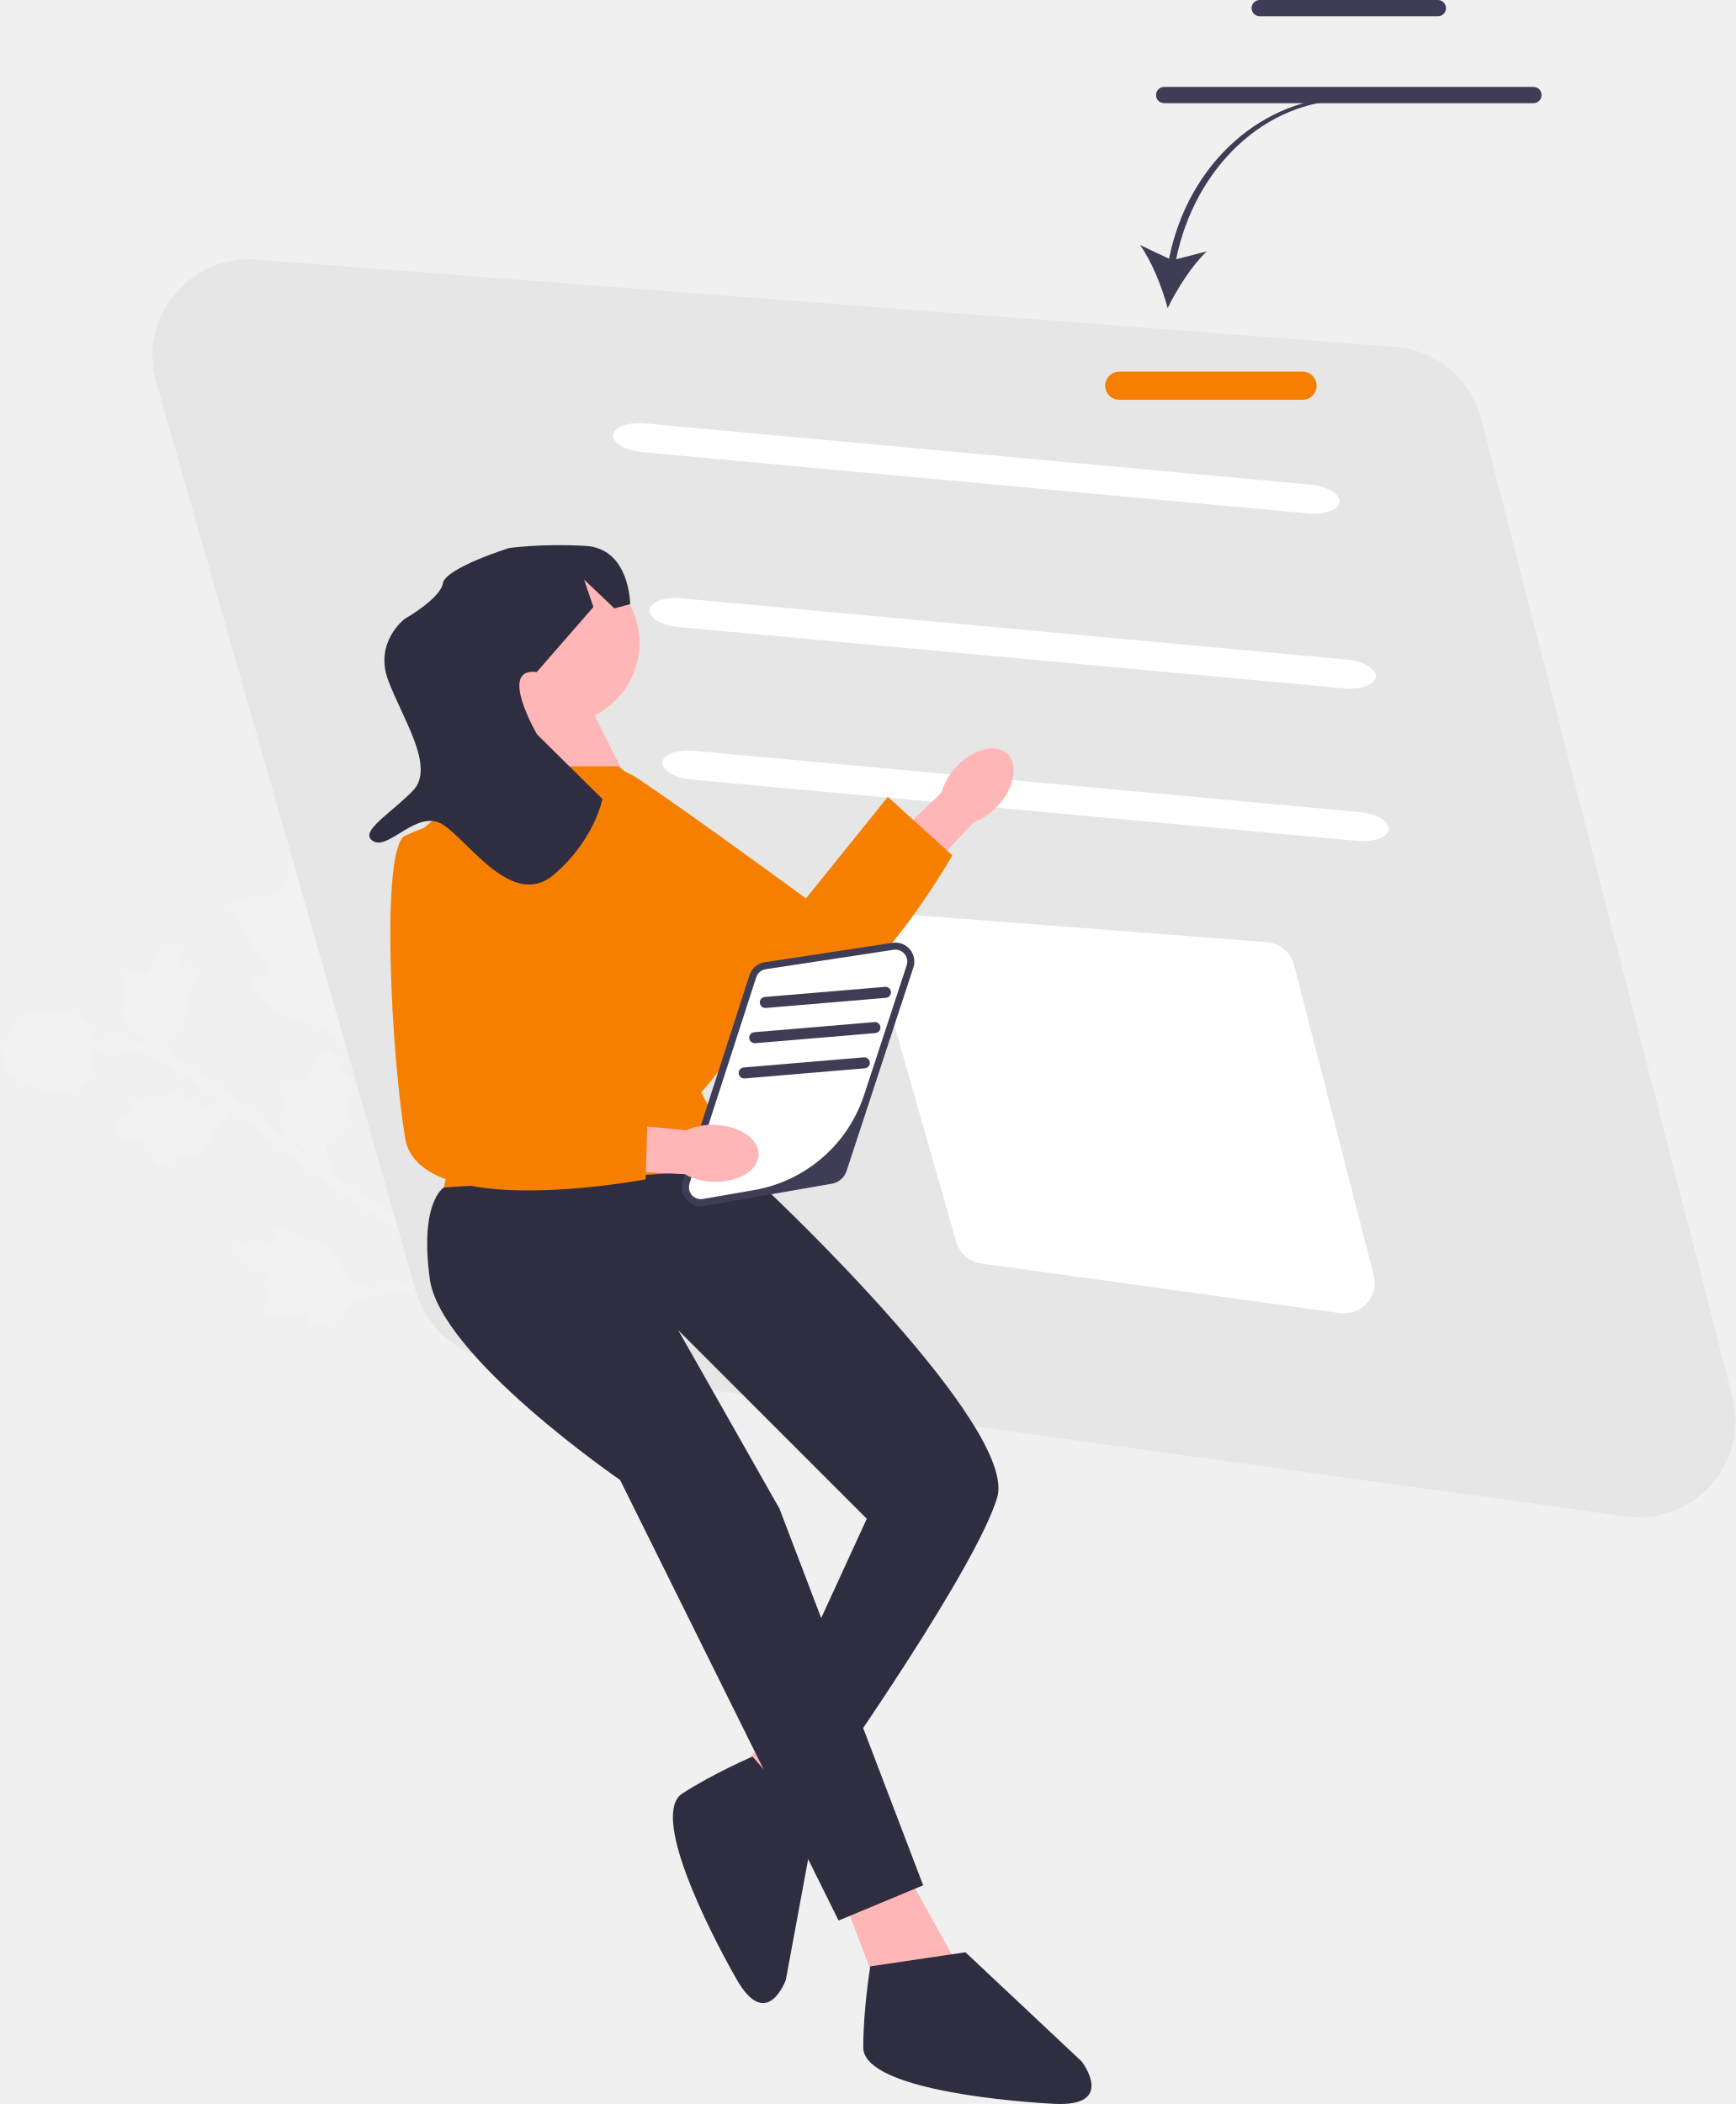
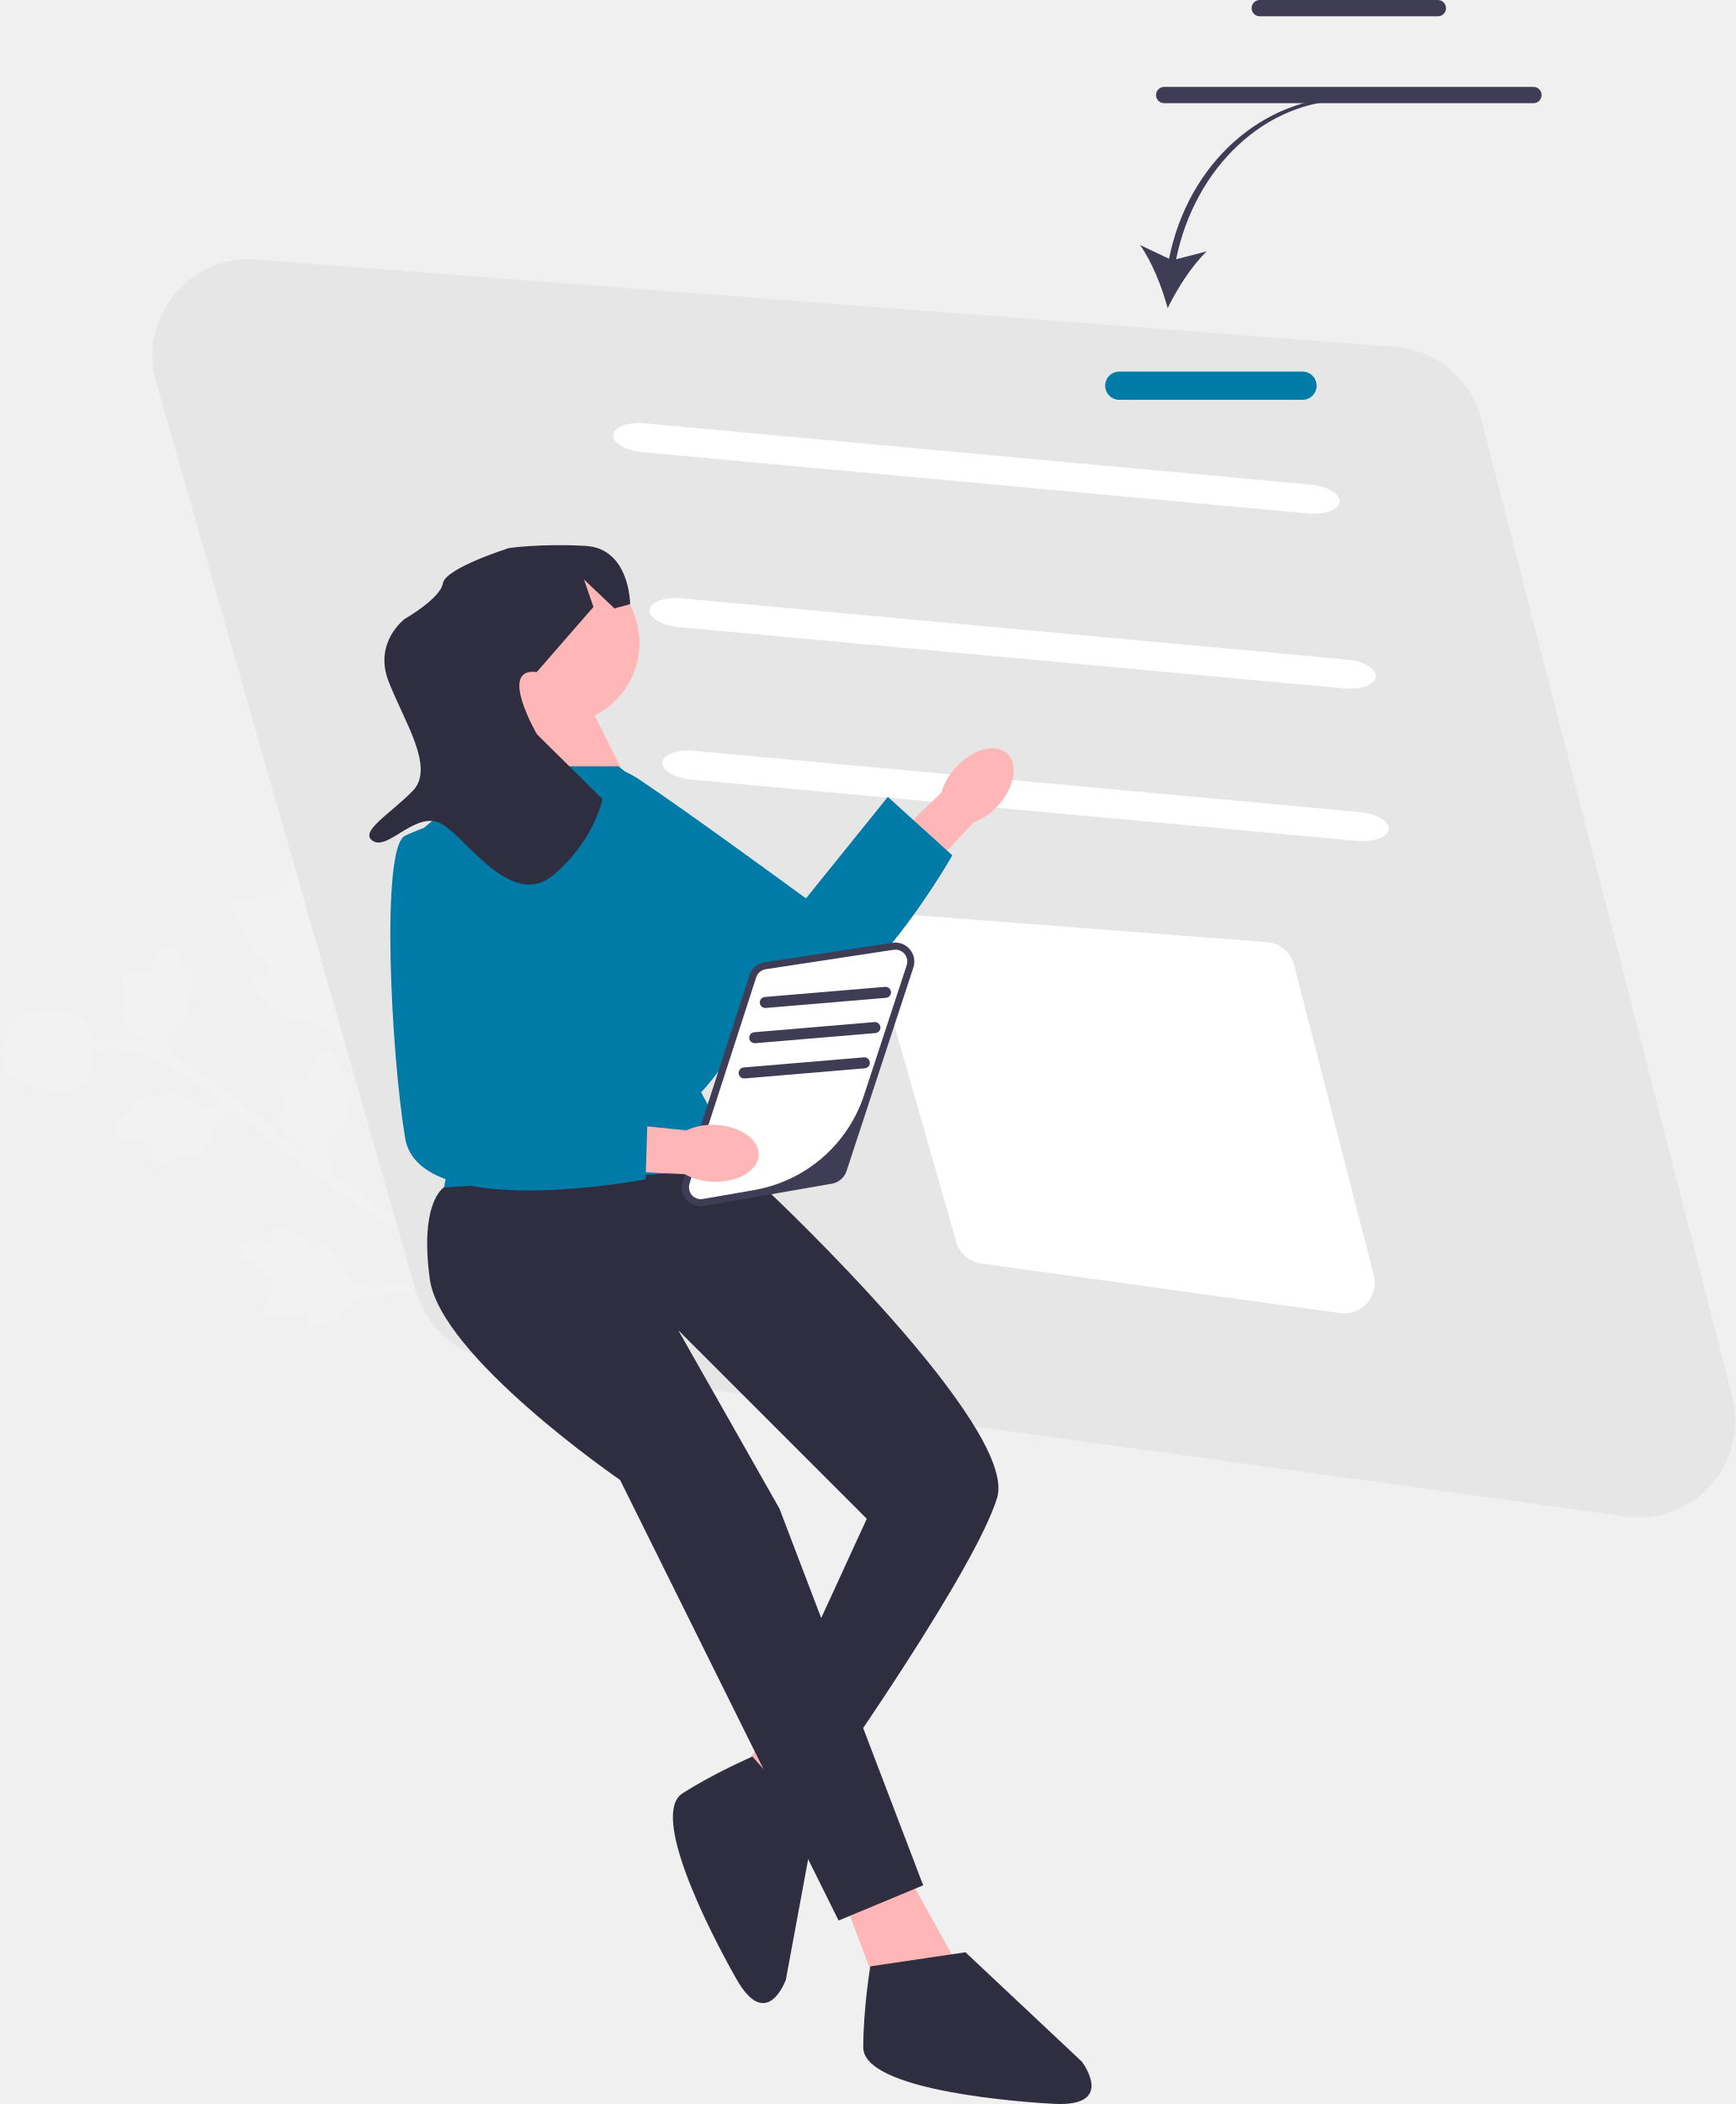
<svg xmlns="http://www.w3.org/2000/svg" width="492.459" height="596.977" viewBox="0 0 492.459 596.977">
  <path d="M94.269,234.126c-.569-.891-4.158-6.502-6.817-5.933-5.04,1.077-2.306,23.408-9.632,25.635-1.608,.489-3.871,.061-8.926,1.413-2.011,.538-3.053,.98-3.377,1.87-.459,1.263,.93,2.325,2.993,5.403,3.094,4.617,2.142,5.471,4.863,8.78,2.02,2.457,3.605,3.276,3.294,4.354-.44,1.525-3.897,.87-4.728,2.619-.847,1.785,1.613,4.869,3.741,6.754,3.993,3.538,7.973,3.88,11.617,5.04,3.961,1.261,9.377,4.077,14.984,11.118l44.809,60.654c-3.614-1.369-10.655-4.183-20.259-8.994-8.101-4.06-16.132-8.68-23.872-13.738-3.337-2.18-6.254-4.21-8.874-6.1l.266,.139-1.28-4.632c-.491-1.841-.813-3.344-.132-4.554,.376-.647,1.085-1.314,1.911-2.088,.948-.885,2.024-1.886,3.072-3.277,.972-1.251,1.193-2.367,.707-3.302-.165-.318-.381-.544-.609-.71,.261-.413,.557-.9,.821-1.485,.559-1.244,.696-2.309,.795-3.101,.406-3.186-.11-5.064-1.54-5.582-.604-.218-1.15-.118-1.607,.096-.034-.654-.121-1.423-.359-2.252-.767-2.661-1.834-4.01-3.255-4.122-1.985-.157-2.986,2.036-4.143,4.571-.519,1.126-1.879,4.126-2.59,4.128-.088-.001-.339-.055-.561-.104-.609-.132-1.527-.332-2.96-.372-.803-.023-2.016-.058-2.758,.937-.661,.954-.335,1.967-.035,2.778,.1,.267,.218,.585,.338,.97,.272,.878,.318,1.352,.362,1.811,.058,.597,.118,1.217,.546,2.237,.036,.083,.069,.16,.103,.236-.402,.092-.824,.286-1.178,.68-1.333,1.45-.089,3.852,.502,4.808,1.065,1.71,2.413,2.532,3.498,3.193,.274,.167,.542,.33,.802,.507,1.346,.917,2.462,2.306,3.357,4.093-1.058-.806-2.07-1.582-3.019-2.313-3.401-2.617-6.599-5.168-9.717-7.653-3.206-2.557-6.345-5.059-9.538-7.5l.201-.878,0-0-.772,.448c-5.036-3.83-10.223-7.508-16.046-10.998-.239-.143-.521-.31-.812-.481l-.277-1.003c-.491-1.841-.813-3.344-.132-4.554,.376-.647,1.085-1.314,1.912-2.088,.947-.885,2.024-1.886,3.072-3.277,.972-1.251,1.193-2.367,.707-3.302-.164-.318-.381-.544-.609-.71,.261-.413,.557-.9,.821-1.485,.559-1.244,.696-2.309,.795-3.101,.406-3.186-.11-5.064-1.54-5.582-.604-.218-1.15-.118-1.607,.096-.034-.654-.121-1.423-.359-2.252-.767-2.661-1.834-4.01-3.254-4.121-1.985-.157-2.986,2.036-4.143,4.571-.519,1.126-1.879,4.126-2.59,4.128-.088-.001-.339-.055-.561-.104-.609-.132-1.527-.332-2.96-.372-.803-.023-2.016-.058-2.758,.937-.661,.954-.335,1.967-.035,2.778,.1,.267,.218,.585,.338,.97,.272,.878,.318,1.352,.362,1.811,.058,.597,.118,1.217,.546,2.237,.036,.083,.069,.16,.103,.236-.402,.092-.824,.286-1.178,.68-1.333,1.45-.089,3.852,.503,4.808,1.065,1.71,2.413,2.532,3.498,3.193,.274,.167,.543,.331,.802,.507,.761,.518,1.445,1.194,2.064,1.994-1.975-.666-4.256-1.215-6.828-1.451-3.074-.281-6.188-.074-9.292,.603-.022-.234-.043-.464-.067-.718-.264-2.855-.457-4.04-1.441-5.15-.478-.542-1.209-1.138-3.301-1.819-2.9-.944-5.383-1.087-6.077-1.109-3.466-.099-6.46-.184-9.178,1.907-.519,.396-2.094,1.596-2.958,3.713-.443,1.071-.522,1.94-.586,2.64-.068,.731-.11,1.214-.52,1.89-.259,.431-.57,.783-.818,1.066-.478,.567-1.377,1.605-.624,2.731,.181,.273,.41,.464,.67,.594-.138,.956-.054,1.945,.42,2.84,.424,.805,1.155,1.345,3.125,2.307,3.014,1.473,5.443,2.191,5.925,2.326,3.126,.886,4.694,1.331,6.374,1.267,3.576-.143,6.174-1.252,7.721-3.298,.078-.1,.15-.202,.219-.304l-0-0c1.084-1.607,1.202-3.289,1.389-5.968,.035-.517,.025-1.113-.02-1.873,2.932-.682,5.871-.914,8.763-.649,6.261,.574,10.71,3.24,12.846,4.522,5.321,3.189,10.119,6.556,14.771,10.057l-.561,.326c-1.656,.942-3.029,1.634-4.371,1.282-.721-.2-1.547-.716-2.504-1.319-1.096-.692-2.338-1.479-3.949-2.14-1.457-.622-2.592-.553-3.374,.153-.266,.24-.43,.506-.532,.769-.465-.147-1.012-.311-1.645-.418-1.345-.225-2.41-.088-3.201,.018-3.185,.415-4.87,1.391-5.008,2.905-.058,.64,.177,1.142,.501,1.529-.624,.199-1.346,.478-2.087,.919-2.38,1.417-3.414,2.791-3.161,4.194,.352,1.96,2.727,2.372,5.472,2.848,1.221,.216,4.467,.772,4.65,1.458,.021,.085,.033,.342,.042,.569,.026,.622,.066,1.561,.391,2.957,.182,.783,.455,1.965,1.606,2.43,1.09,.398,1.988-.175,2.696-.671,.233-.164,.51-.36,.853-.573,.78-.486,1.227-.65,1.66-.81,.563-.207,1.147-.423,2.026-1.096,.071-.056,.137-.107,.202-.159,.191,.366,.486,.724,.956,.967,1.741,.921,3.748-.89,4.523-1.705,1.384-1.464,1.837-2.977,2.201-4.194,.092-.307,.182-.609,.287-.905,.662-1.863,2.044-3.586,4.109-5.122l.446-.332,.427-1.861c2.803,2.162,5.579,4.37,8.405,6.624,3.128,2.496,6.341,5.057,9.756,7.685,4.528,3.483,10.162,7.819,18.008,12.945,7.834,5.118,15.964,9.796,24.169,13.907,7.308,3.661,13.16,6.184,17.176,7.802-11.702,.782-27.889,1.712-35.204,1.843-2.845,.051-5.776,.007-7.865-1.961-2.011-1.895-3-5.345-5.927-8.947-.342-.421-1.308-1.58-2.163-1.375-.707,.169-.694,1.117-1.352,1.285-.882,.225-1.622-1.296-3.448-2.727-1.288-1.009-2.461-1.46-3.47-1.848-.304-.117-4.864-1.838-5.701-.586l0,0c-.629,.94,1.387,2.743,.789,3.538-.597,.792-2.806-.722-6.141-.597-.601,.023-4.391,.165-4.879,1.634-.925,2.784,10.823,7.886,9.803,12.124-.224,.93-1.087,1.918-1.882,4.789-.316,1.142-.4,1.781-.056,2.197,.487,.59,1.409,.215,3.515,.09,3.159-.186,3.303,.527,5.713,.147,1.788-.283,2.648-.824,3.087-.36,.622,.656-.698,2.164-.079,3.076,.631,.931,2.855,.613,4.394,.113,2.889-.939,4.205-2.794,5.825-4.248,1.761-1.58,4.707-3.426,9.78-4.146l35.915-3.779c2.1,.837,3.647,1.409,4.548,1.742,.48,.177,.788,.287,.916,.345l.476-.915,.533,.721c-.165-.235-.347-.495-.521-.744l.203-.39,1.375-.61c-.185-.421-.388-.605-.937-.842l2.761-.29c-.835,.068-1.84,.144-2.914,.224-.226-.092-.504-.194-.851-.323-.404-.149-.953-.352-1.609-.6-10.893-15.706-33.297-48.981-41.637-62.601-2.61-4.262-5.152-8.739-4.032-13.654,1.078-4.732,5.422-9.3,8.271-16.938,.333-.892,1.227-3.387,.156-4.499-.886-.92-2.309-.057-3.148-.904-1.127-1.135,.519-3.609,1.06-7.648,.381-2.848,.02-5.026-.291-6.9-.094-.565-1.547-9.001-4.188-9.155l-0,0c-1.984-.116-2.919,4.543-4.655,4.343-1.73-.198-1.404-4.892-4.562-9.83Z" fill="#f2f2f2" />
  <path d="M461.334,430.248l-320.753-44.333c-10.735-1.482-19.595-9.175-22.574-19.595L44.339,108.479c-2.496-8.739-.633-17.788,5.113-24.829s14.235-10.68,23.299-9.988l323.159,24.759c11.691,.895,21.505,9.128,24.423,20.485l71.262,277.414c2.274,8.853,0,18.21-6.084,25.031-5.239,5.874-12.668,9.155-20.412,9.155-1.249,0-2.507-.085-3.765-.259Z" fill="#e6e6e6" />
  <path d="M380.224,372.565l-101.735-14.061c-3.405-.47-6.215-2.91-7.16-6.215l-23.366-81.781c-.792-2.772-.201-5.642,1.622-7.875s4.515-3.387,7.39-3.168l102.498,7.853c3.708,.284,6.821,2.895,7.746,6.497l22.603,87.989c.721,2.808,0,5.776-1.93,7.939-1.662,1.863-4.018,2.904-6.474,2.904-.396,0-.795-.027-1.194-.082Z" fill="#fff" />
  <path d="M371.122,145.673l-188.856-17.384c-4.761-.438-8.467-2.627-8.26-4.878s4.25-3.725,9.011-3.287l188.856,17.384c4.761,.438,8.465,2.625,8.258,4.877s-4.248,3.726-9.009,3.288Z" fill="#fff" />
  <path d="M381.42,195.311l-188.856-17.384c-4.761-.438-8.467-2.627-8.26-4.878,.207-2.251,4.25-3.725,9.011-3.287l188.856,17.384c4.761,.438,8.465,2.625,8.258,4.877s-4.248,3.726-9.009,3.288Z" fill="#fff" />
  <path d="M385.057,238.575l-188.856-17.384c-4.761-.438-8.467-2.627-8.26-4.878s4.25-3.725,9.011-3.287l188.856,17.384c4.761,.438,8.465,2.625,8.258,4.877s-4.248,3.726-9.009,3.288Z" fill="#fff" />
  <g>
    <path id="uuid-8cf563a5-feb8-4a87-a417-dd696e3ecec6-508" d="M271.261,217.677c4.74-5.165,11.247-6.905,14.534-3.888,3.286,3.017,2.107,9.649-2.636,14.815-1.866,2.089-4.206,3.702-6.823,4.702l-20.361,21.629-9.946-9.771,21.128-20.285c.773-2.694,2.18-5.163,4.103-7.201Z" fill="#ffb6b6" />
-     <path d="M155.179,222.49s11.898-10.883,26.136-1.381c14.238,9.502,47.394,33.806,47.394,33.806l23.232-28.814,18.307,16.594s-32.293,56.88-53.156,44.362c-20.864-12.519-67.44-48.255-65.325-55.649,2.115-7.394,3.412-8.917,3.412-8.917Z" fill="#f77f00" />
+     <path d="M155.179,222.49s11.898-10.883,26.136-1.381c14.238,9.502,47.394,33.806,47.394,33.806l23.232-28.814,18.307,16.594s-32.293,56.88-53.156,44.362c-20.864-12.519-67.44-48.255-65.325-55.649,2.115-7.394,3.412-8.917,3.412-8.917Z" fill="#007BA7" />
  </g>
  <g>
    <polygon points="243.28 487.954 224.323 523.278 208.71 504.383 226.671 480.114 243.28 487.954" fill="#ffb6b6" />
    <path d="M231.021,518.395l-8.021,43.339s-5.384,15.031-14.037-.236-24.323-46.854-15.314-52.642c9.008-5.789,19.888-10.466,19.888-10.466l17.484,20.006Z" fill="#2f2e41" />
  </g>
  <polygon points="254.467 526.423 274.467 562.423 249.467 565.423 238.467 536.423 254.467 526.423" fill="#ffb6b6" />
  <path d="M148.467,200.423s-2,20-5,22c-3,2,35.016,0,35.016,0l-11.016-22h-19Z" fill="#ffb6b6" />
-   <path d="M189.459,228.438l-13.993-11.016h-34.213l-22.787,19,14.5,67.5-7,33,89,3-16-30s19-20,13-33c-6-13-22.507-48.484-22.507-48.484Z" fill="#f77f00" />
+   <path d="M189.459,228.438l-13.993-11.016h-34.213l-22.787,19,14.5,67.5-7,33,89,3-16-30s19-20,13-33c-6-13-22.507-48.484-22.507-48.484Z" fill="#007BA7" />
  <path d="M205.967,331.923l13,7s70,66,64,86c-6,20-46,77-46,77l-19-10,28-61-53.5-53.5,28.719,50.625,40.781,106.875-24,10-62-125s-51-35-54-57c-3-22,4-26,4-26l80-5Z" fill="#2f2e41" />
  <path d="M273.967,553.923l33,31s10,13-8,12c-18-1-54-5-54-16,0-11,2-23,2-23l27-4Z" fill="#2f2e41" />
  <circle cx="158.467" cy="182.423" r="23" fill="#ffb6b6" />
  <path d="M258.243,274.196l-18.955,57.727c-.505,1.539-1.818,2.673-3.413,2.951l-36.25,6.304c-3.251,.565-5.937-2.528-4.921-5.668l18.93-58.511c.511-1.579,1.87-2.734,3.511-2.984l36.275-5.52c3.23-.492,5.843,2.596,4.824,5.701Z" fill="#fff" />
  <path d="M198.855,342.244c-1.543,0-3.008-.659-4.047-1.855-1.248-1.437-1.643-3.376-1.057-5.186l18.93-58.512c.632-1.952,2.284-3.356,4.312-3.664l36.274-5.521c1.861-.284,3.702,.406,4.919,1.845,1.217,1.438,1.593,3.366,1.005,5.156l-18.955,57.727c-.622,1.894-2.228,3.282-4.191,3.625l-36.25,6.304c-.315,.055-.629,.081-.94,.081Zm55.232-72.8c-.171,0-.345,.013-.518,.039l-36.275,5.521c-1.275,.193-2.313,1.076-2.709,2.303l-18.881,58.359c-.346,1.071-.233,2.274,.432,3.182,.778,1.061,2.043,1.561,3.317,1.344l14.546-2.53c14.589-2.537,26.591-12.912,31.21-26.981l12.047-36.688c.303-.924,.266-1.954-.214-2.8-.63-1.113-1.755-1.749-2.956-1.749Z" fill="#3f3d56" />
  <g>
    <path id="uuid-43afbd22-a5bc-4202-86c3-15740b69aa20-509" d="M202.907,319.167c7.005,.259,12.55,4.084,12.384,8.542-.166,4.458-5.979,7.861-12.987,7.6-2.801-.066-5.545-.801-8.003-2.145l-29.668-1.474,.988-13.908,29.143,2.93c2.552-1.158,5.344-1.689,8.143-1.546Z" fill="#ffb6b6" />
-     <path d="M123.967,233.923s16,2,18,19c2,17,5,58,5,58l37-1-.76,24.697s-64.24,12.303-68.24-11.697c-4-24-7-82.63,0-85.815,7-3.185,9-3.185,9-3.185Z" fill="#f77f00" />
+     <path d="M123.967,233.923s16,2,18,19c2,17,5,58,5,58l37-1-.76,24.697s-64.24,12.303-68.24-11.697c-4-24-7-82.63,0-85.815,7-3.185,9-3.185,9-3.185Z" fill="#007BA7" />
  </g>
  <g>
    <path d="M331.737,73.414l-8.23-3.899c3.376,4.711,6.284,12.068,7.841,17.922,2.637-5.453,6.887-12.126,11.094-16.112l-8.698,2.238c5.36-26.268,25.519-45.126,48.604-45.126l.327-.949c-24.113,0-45.466,18.596-50.938,45.925Z" fill="#3f3d56" />
-     <path d="M369.616,113.438h-52c-2.206,0-4-1.794-4-4s1.794-4,4-4h52c2.206,0,4,1.794,4,4s-1.794,4-4,4Z" fill="#f77f00" />
+     <path d="M369.616,113.438h-52c-2.206,0-4-1.794-4-4s1.794-4,4-4h52c2.206,0,4,1.794,4,4s-1.794,4-4,4Z" fill="#007BA7" />
  </g>
  <path d="M251.407,283.12l-34.1,2.873c-.86,.072-1.618-.568-1.691-1.428s.568-1.618,1.428-1.69l34.1-2.873c.86-.072,1.618,.568,1.69,1.428s-.568,1.618-1.427,1.691Z" fill="#3f3d56" />
  <path d="M248.407,293.12l-34.1,2.873c-.86,.072-1.618-.568-1.691-1.428s.568-1.618,1.428-1.69l34.1-2.873c.86-.072,1.618,.568,1.69,1.428s-.568,1.618-1.427,1.691Z" fill="#3f3d56" />
  <path d="M245.407,303.12l-34.1,2.873c-.86,.072-1.618-.568-1.691-1.428s.568-1.618,1.428-1.69l34.1-2.873c.86-.072,1.618,.568,1.69,1.428s-.568,1.618-1.427,1.691Z" fill="#3f3d56" />
  <path d="M152.311,190.692l16.09-18.475-2.682-7.793,8.638,8.208,4.459-1.211s-.038-15.821-12.672-16.536c-12.633-.715-21.695,.616-21.695,.616,0,0-18.064,5.661-18.77,9.999-.706,4.338-10.826,10.103-10.826,10.103,0,0-8.78,6.531-4.676,17.479,4.105,10.947,13.47,24.612,6.987,31.273-6.483,6.661-15.645,11.789-11.181,14.346s12.516-9.431,19.849-4.638,19.724,24.044,31.347,14.102c11.623-9.942,13.772-21.458,13.772-21.458l-18.55-18.332s-11.238-19.169-.091-17.683Z" fill="#2f2e41" />
  <g>
    <path d="M408.025,4.622h-50.546c-1.274,0-2.311-1.037-2.311-2.311S356.204,0,357.478,0h50.546c1.274,0,2.311,1.036,2.311,2.311s-1.036,2.311-2.311,2.311Z" fill="#3f3d56" />
    <path d="M435.149,29.278h-104.794c-1.274,0-2.311-1.037-2.311-2.311s1.037-2.311,2.311-2.311h104.794c1.274,0,2.311,1.036,2.311,2.311,0,1.274-1.036,2.311-2.311,2.311Z" fill="#3f3d56" />
  </g>
</svg>
